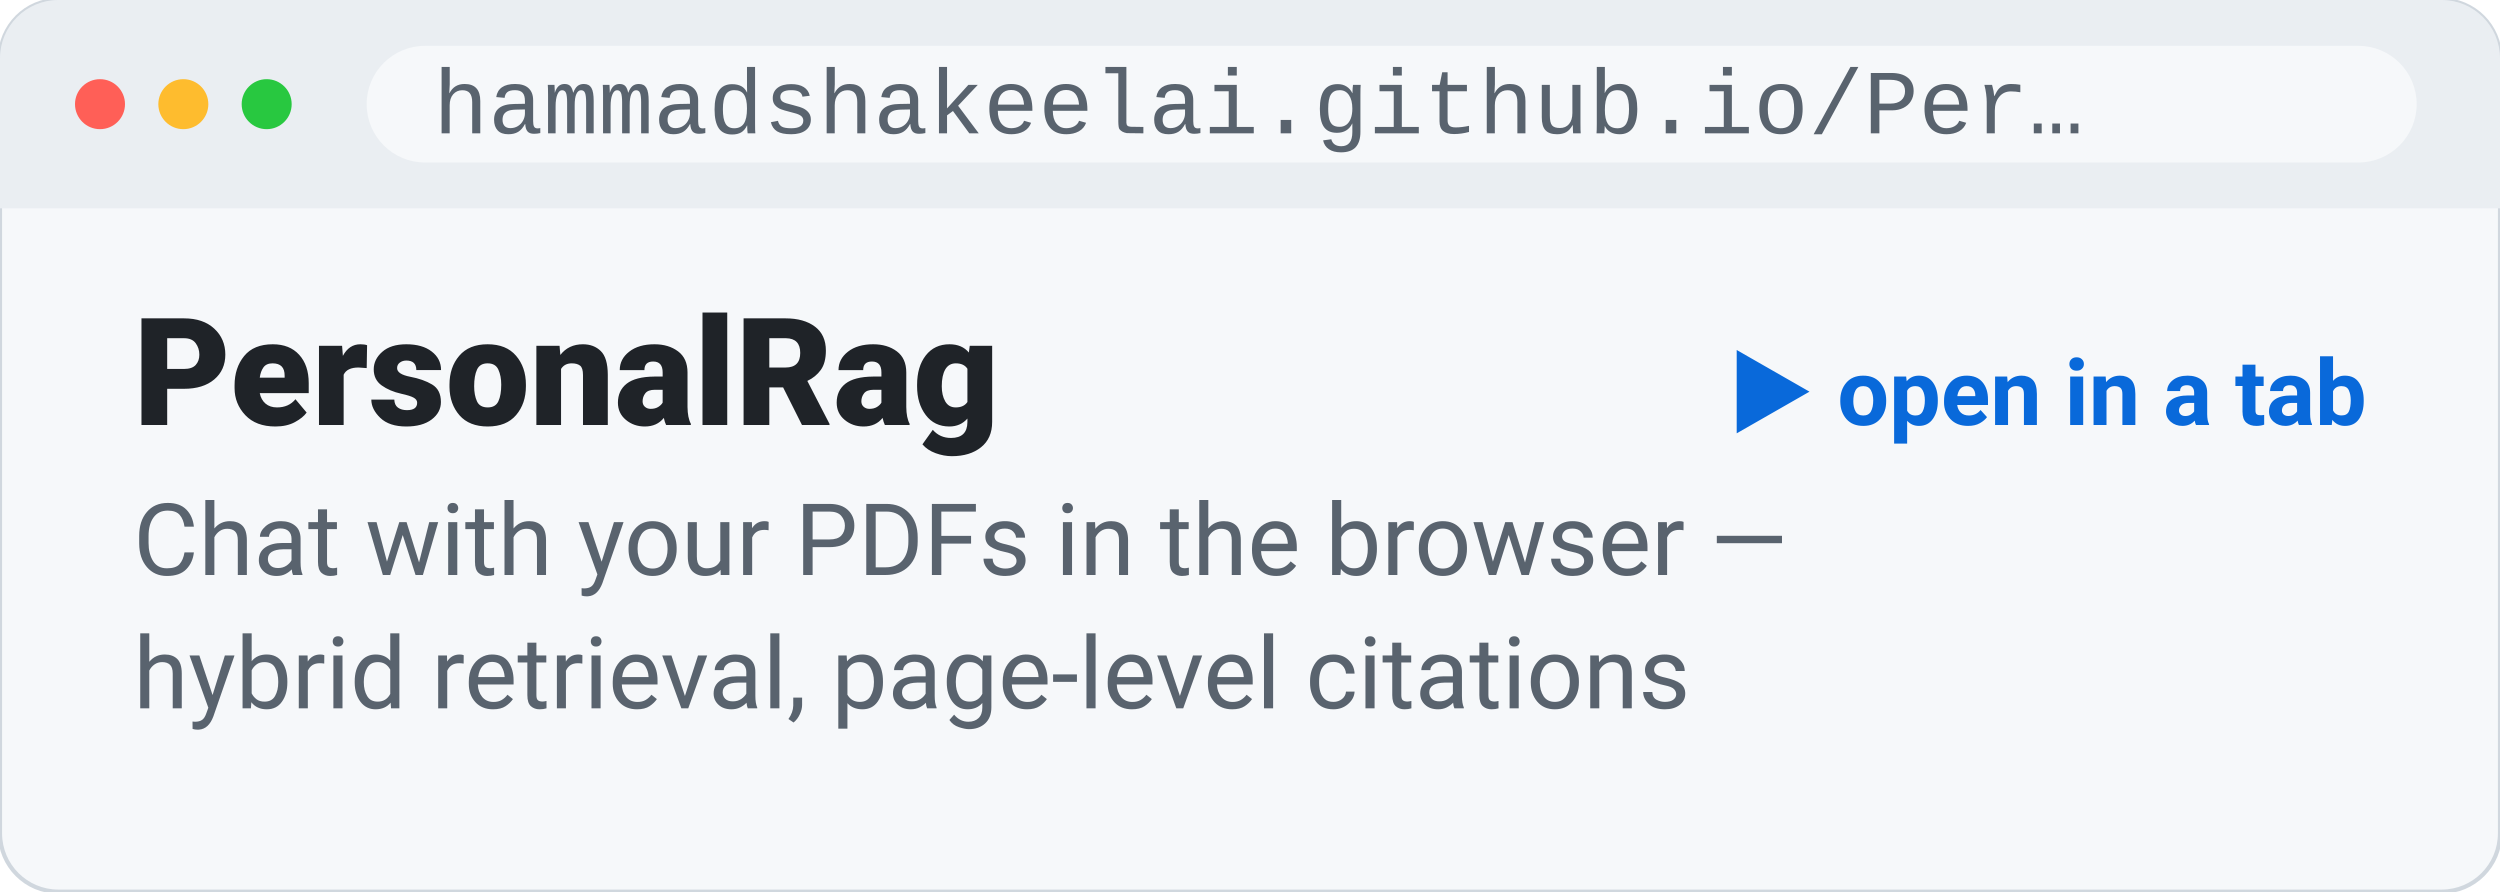
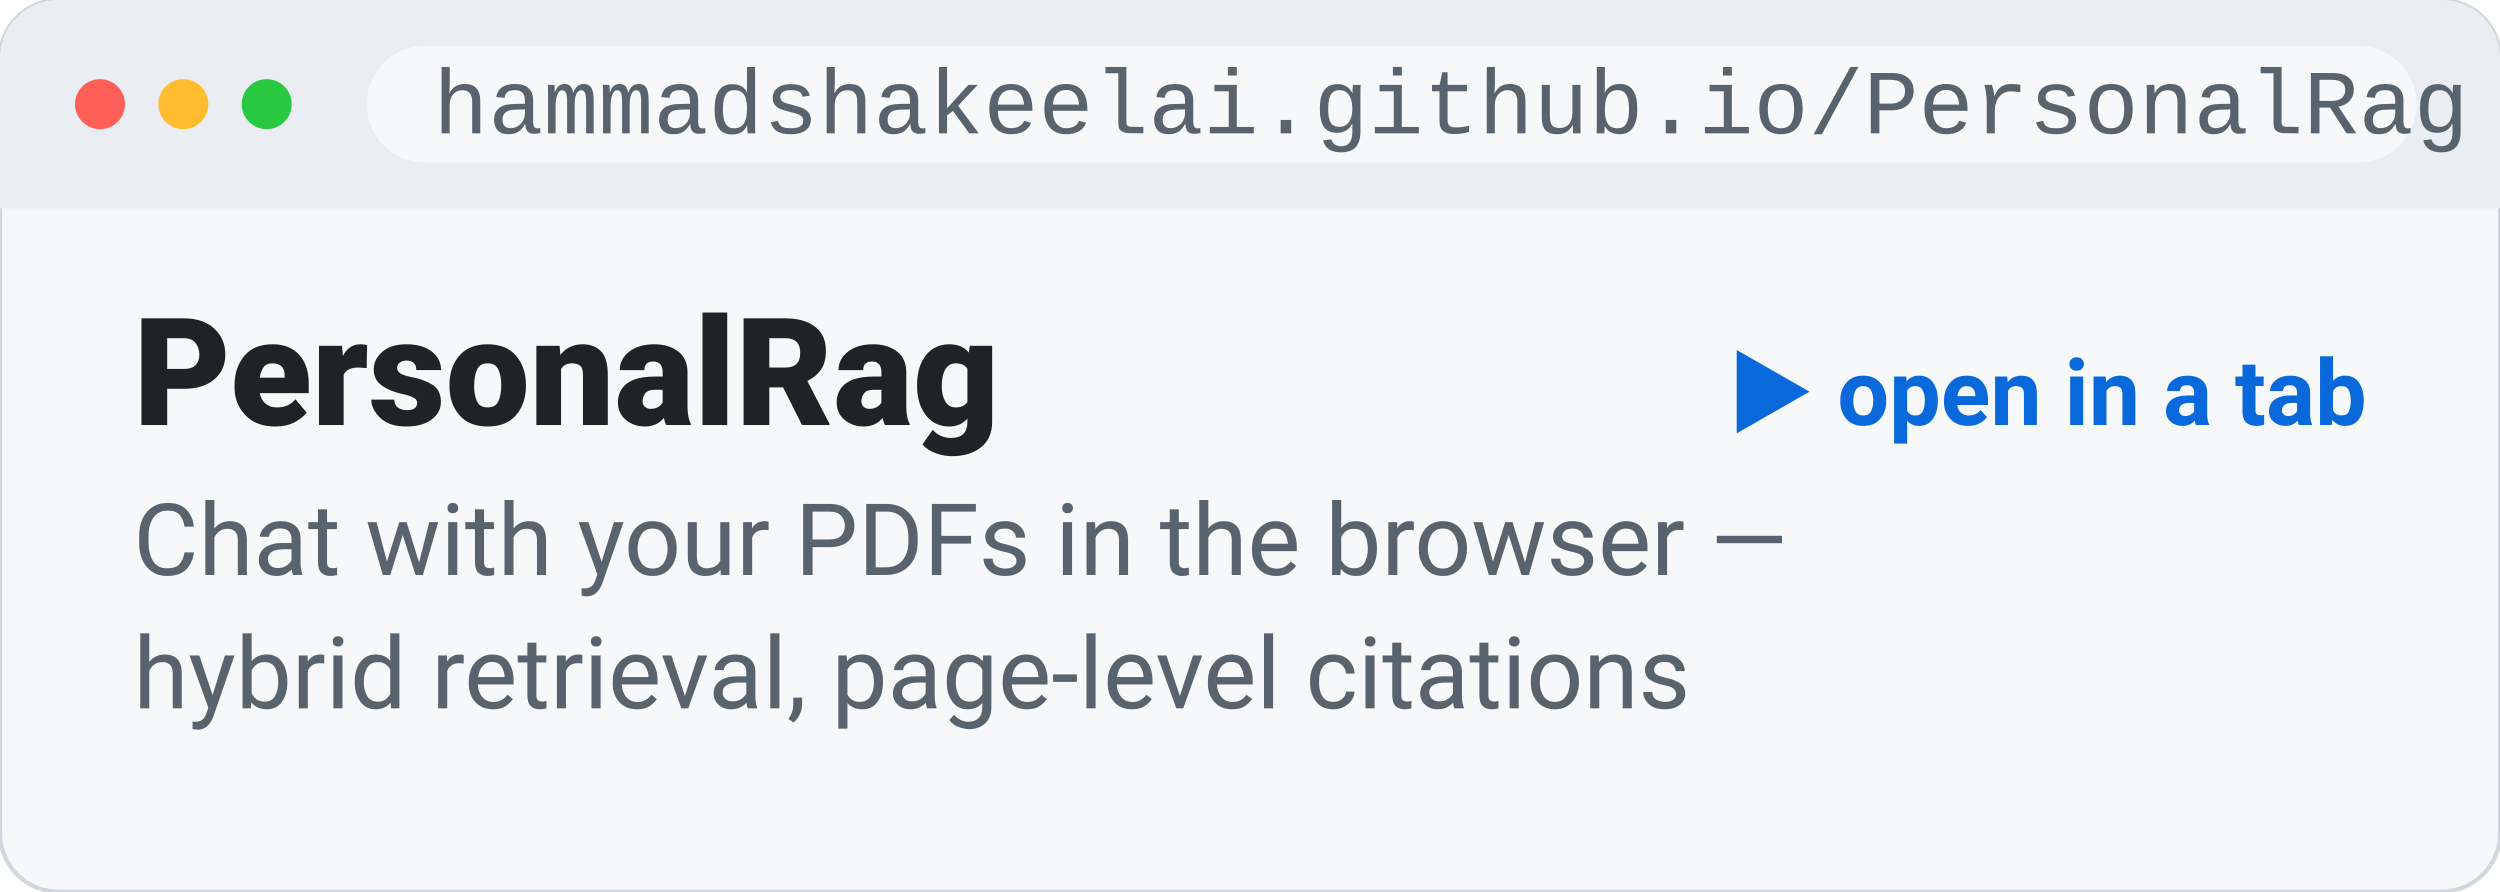
<svg xmlns="http://www.w3.org/2000/svg" viewBox="0 0 600 214" width="600" height="214" role="img" aria-label="PersonalRag: Chat with your PDFs in the browser — hybrid retrieval, page-level citations">
  <rect width="600" height="214" rx="14" fill="#f6f8fa" stroke="#d0d7de" />
  <path d="M0 14 a14 14 0 0 1 14 -14 h572 a14 14 0 0 1 14 14 v36 h-600 z" fill="#eaeef2" />
  <circle cx="24" cy="25" r="6" fill="#ff5f57" />
  <circle cx="44" cy="25" r="6" fill="#febc2e" />
  <circle cx="64" cy="25" r="6" fill="#28c840" />
  <rect x="88" y="11" width="492" height="28" rx="14" fill="#f6f8fa" />
-   <text x="104" y="32" font-family="ui-monospace, SFMono-Regular, Menlo, Consolas, 'Liberation Mono', monospace" font-size="22" fill="#59636e">hammadshakeelai.github.io/Per…</text>
+   <text x="104" y="32" font-family="ui-monospace, SFMono-Regular, Menlo, Consolas, 'Liberation Mono', monospace" font-size="22" fill="#59636e">hammadshakeelai.github.io/PersonalRag</text>
  <text x="32" y="102" font-family="-apple-system, BlinkMacSystemFont, 'Segoe UI', Roboto, Helvetica, Arial, sans-serif" font-size="36" font-weight="800" fill="#1f2328">PersonalRag</text>
  <text x="32" y="138" font-family="-apple-system, BlinkMacSystemFont, 'Segoe UI', Roboto, Helvetica, Arial, sans-serif" font-size="24" fill="#59636e">Chat with your PDFs in the browser —</text>
  <text x="32" y="170" font-family="-apple-system, BlinkMacSystemFont, 'Segoe UI', Roboto, Helvetica, Arial, sans-serif" font-size="24" fill="#59636e">hybrid retrieval, page-level citations</text>
  <text x="568" y="102" text-anchor="end" font-family="-apple-system, BlinkMacSystemFont, 'Segoe UI', Roboto, Helvetica, Arial, sans-serif" font-size="22" font-weight="700" fill="#0969da">▶ open in a tab</text>
</svg>
